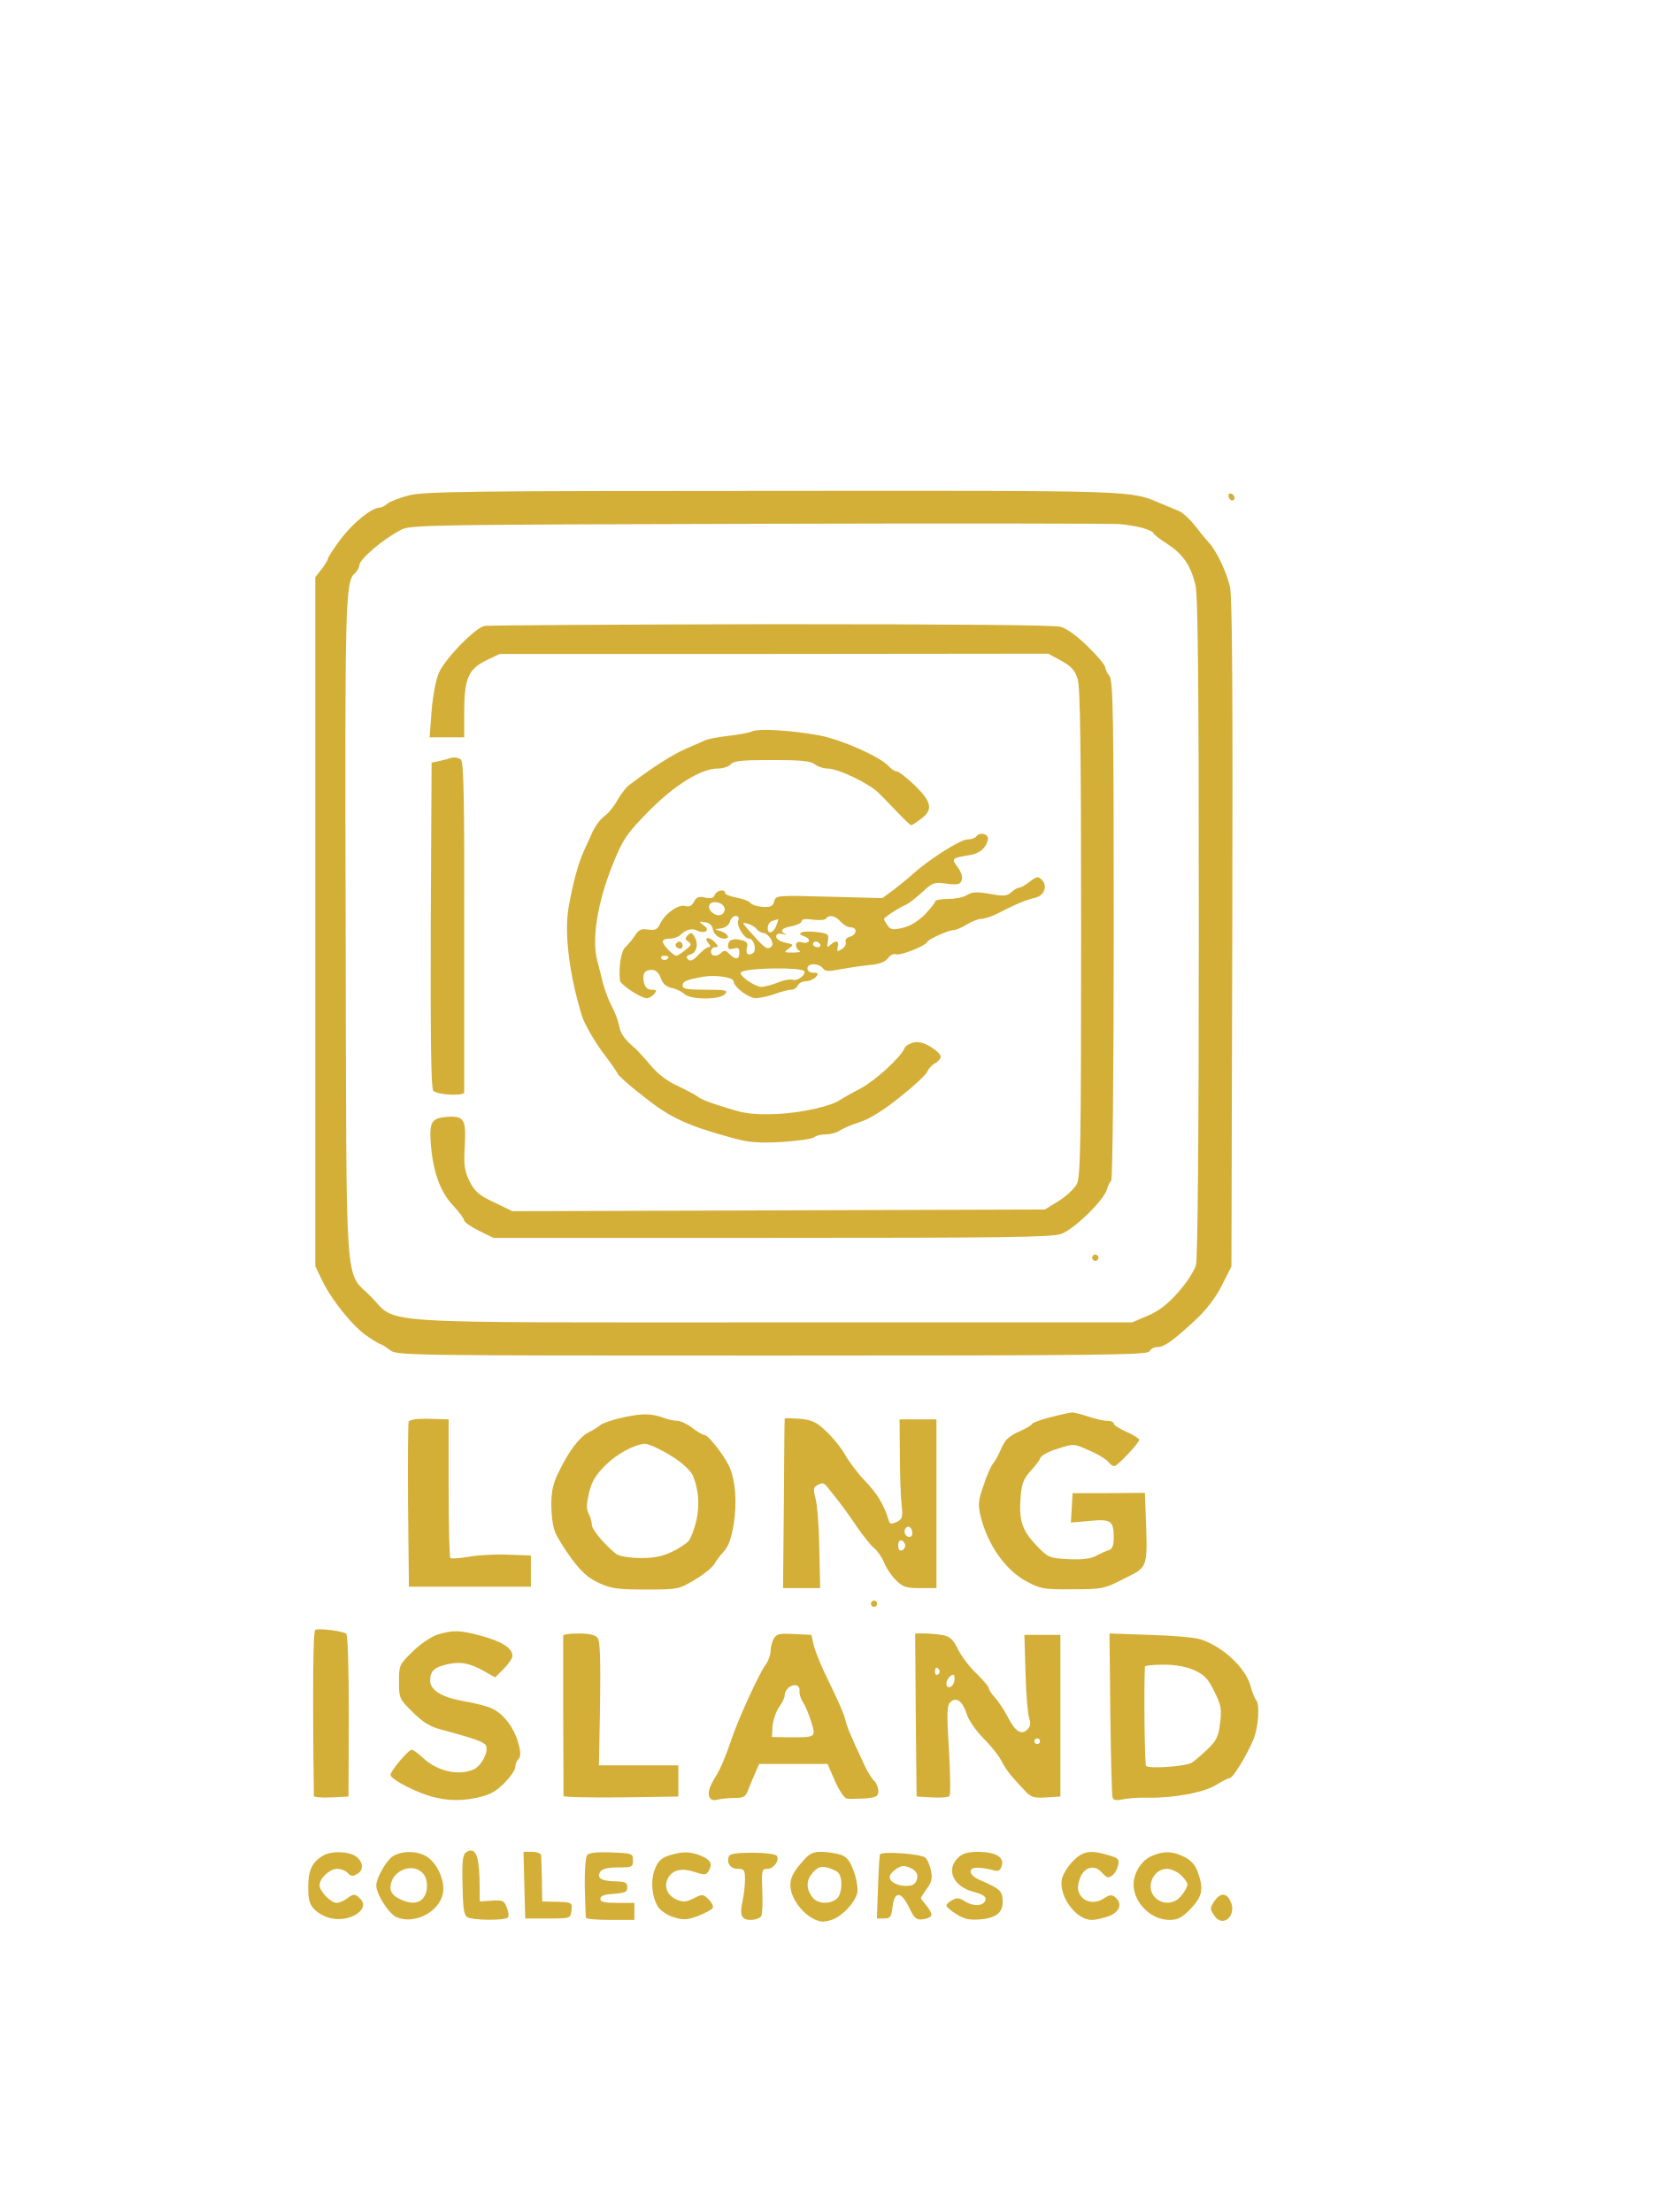
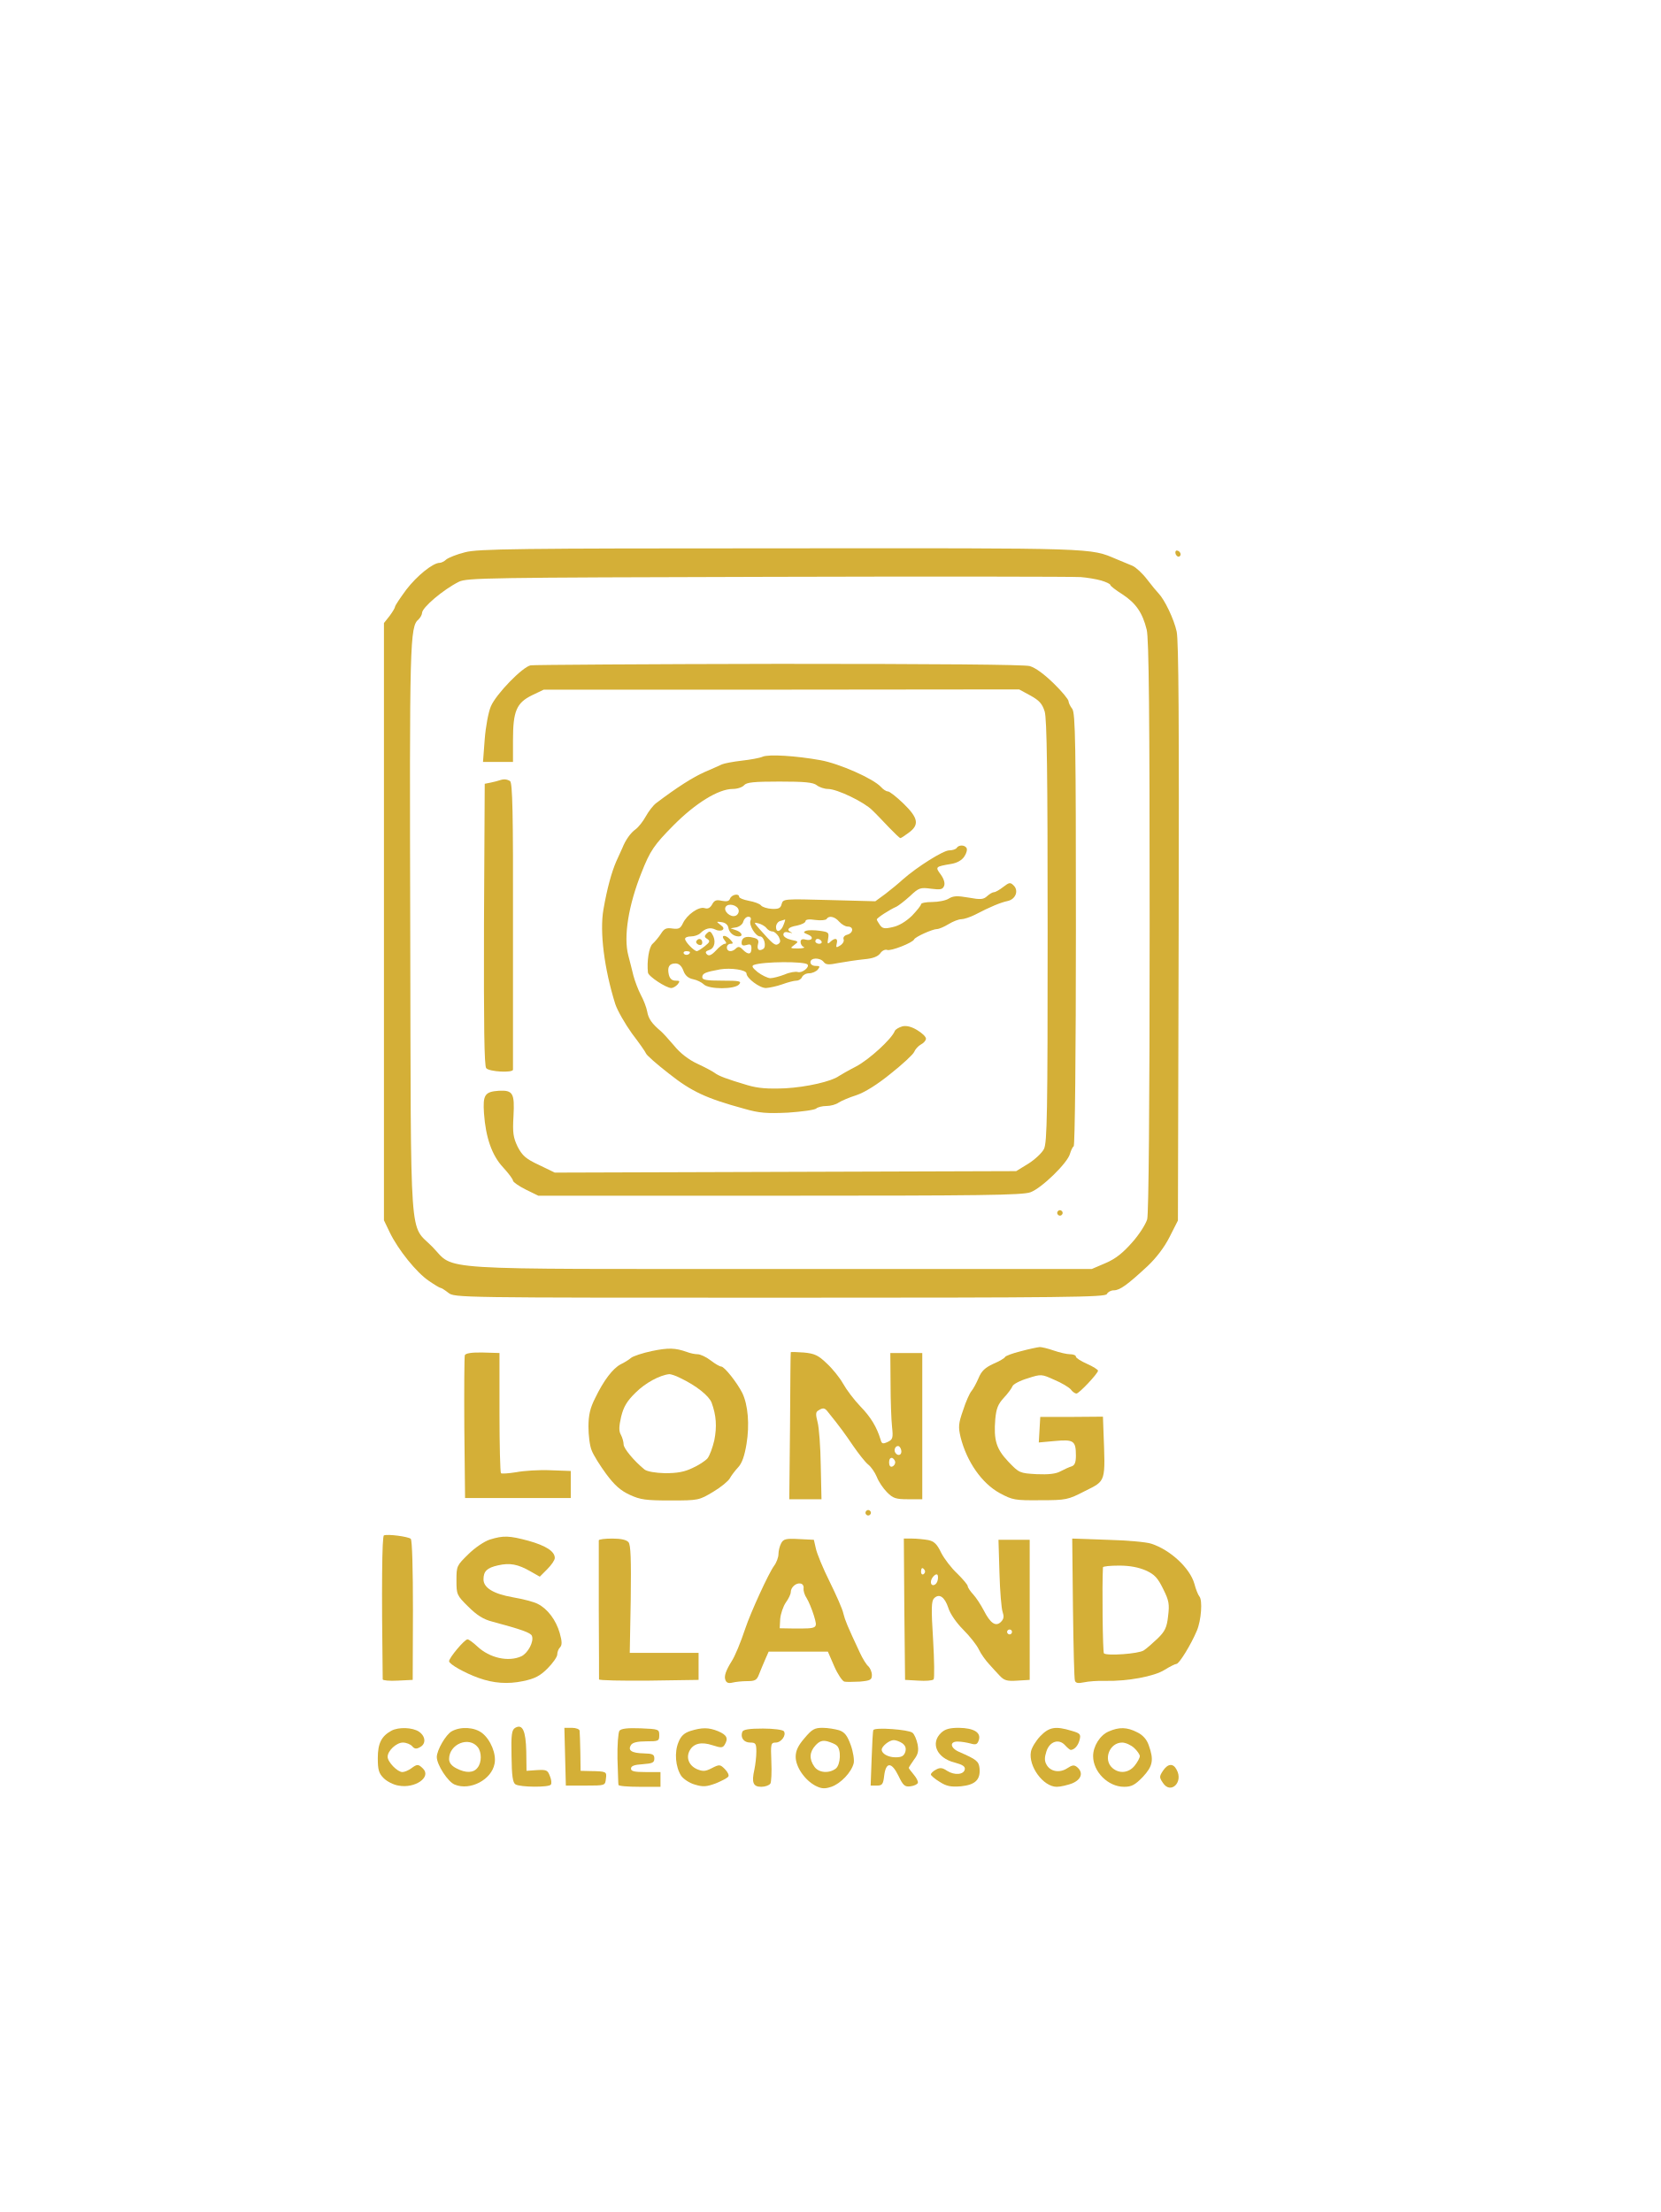
- <svg xmlns="http://www.w3.org/2000/svg" version="1.0" width="866pt" height="1154pt" viewBox="200 100 466 780" preserveAspectRatio="xMidYMid meet">
+ <svg xmlns="http://www.w3.org/2000/svg" version="1.0" width="866pt" height="1154pt" viewBox="200 50 466 900" preserveAspectRatio="xMidYMid meet">
  <g transform="translate(0,1154) scale(0.1,-0.1)" fill="#D4AF37" stroke="none">
    <path d="M2845 8793 c-33 -8 -67 -22 -76 -29 -8 -8 -21 -14 -27 -14 -28 0 -93 -53 -136 -109 -25 -34 -46 -65 -46 -70 0 -4 -10 -21 -22 -37 l-23 -29 0 -1215 0 -1215 24 -50 c34 -70 108 -162 158 -196 23 -16 45 -29 48 -29 4 0 18 -9 32 -20 25 -20 41 -20 1350 -20 1167 0 1324 2 1329 15 4 8 16 15 28 15 25 0 56 23 137 98 35 33 69 77 90 119 l34 67 3 1170 c2 855 0 1186 -8 1226 -11 51 -49 130 -74 156 -6 6 -27 31 -46 56 -19 25 -46 50 -60 56 -14 6 -43 18 -65 27 -109 46 -71 45 -1365 44 -1071 0 -1233 -2 -1285 -16z m2588 -115 c20 -6 37 -14 37 -18 0 -4 22 -21 49 -38 55 -36 82 -75 99 -144 9 -35 12 -347 12 -1205 0 -741 -4 -1171 -10 -1194 -6 -20 -33 -63 -62 -95 -37 -42 -67 -66 -107 -83 l-56 -24 -1265 0 c-1446 0 -1322 -8 -1418 90 -95 97 -87 -24 -90 1283 -3 1177 -2 1241 34 1270 7 7 14 19 14 26 0 22 86 95 150 127 33 16 115 17 1260 20 674 2 1245 1 1270 -1 25 -2 62 -8 83 -14z" />
    <path d="M3112 8333 c-33 -6 -141 -117 -162 -167 -10 -23 -21 -82 -25 -133 l-7 -93 61 0 61 0 0 89 c0 117 14 151 77 182 l48 23 967 0 967 1 46 -25 c36 -20 48 -33 58 -65 9 -30 12 -250 12 -895 0 -740 -2 -859 -15 -885 -8 -16 -37 -43 -64 -60 l-49 -30 -939 -3 -938 -3 -64 31 c-54 25 -68 38 -87 74 -18 38 -21 56 -17 125 5 93 -2 106 -60 103 -57 -4 -65 -17 -60 -92 7 -98 32 -171 78 -220 22 -24 40 -48 40 -54 1 -6 24 -22 52 -36 l51 -25 981 0 c817 0 988 2 1021 14 45 16 152 120 161 157 4 13 10 27 15 30 5 3 9 381 9 883 0 756 -2 880 -15 897 -8 10 -15 25 -15 31 0 7 -27 40 -60 72 -39 38 -74 64 -98 71 -24 6 -371 9 -1022 9 -542 -1 -995 -4 -1008 -6z" />
    <path d="M4055 7961 c-11 -5 -49 -12 -85 -16 -35 -4 -71 -11 -80 -15 -8 -4 -40 -18 -70 -31 -48 -21 -115 -64 -198 -127 -12 -9 -31 -34 -42 -54 -11 -20 -29 -43 -41 -52 -20 -14 -41 -43 -54 -76 -4 -8 -15 -33 -25 -55 -19 -44 -37 -109 -52 -195 -16 -91 3 -241 48 -385 9 -27 40 -81 68 -120 29 -38 55 -75 57 -81 2 -7 44 -44 93 -82 92 -73 152 -101 306 -143 62 -18 93 -20 179 -16 57 4 109 11 115 17 5 5 24 10 41 10 17 0 39 6 50 14 11 7 43 21 72 30 33 11 85 43 140 88 48 38 91 78 95 88 4 10 16 24 27 30 12 6 21 17 21 24 0 8 -16 23 -36 35 -23 14 -44 19 -60 15 -14 -4 -28 -12 -31 -19 -12 -32 -104 -116 -157 -144 -33 -17 -64 -35 -70 -39 -30 -22 -131 -45 -218 -50 -73 -3 -111 0 -155 13 -84 25 -116 37 -133 50 -8 6 -40 23 -70 37 -35 16 -70 43 -95 74 -22 26 -46 52 -53 58 -37 31 -51 51 -56 80 -3 17 -15 48 -26 68 -11 21 -24 56 -30 78 -5 22 -15 59 -21 83 -20 76 1 205 54 337 35 89 51 112 129 191 90 91 184 149 242 149 19 0 39 7 46 15 10 12 39 15 144 15 101 0 137 -3 152 -15 10 -8 31 -15 45 -15 38 0 149 -54 181 -87 16 -15 46 -47 68 -70 23 -24 43 -43 46 -43 3 0 18 10 34 22 44 32 39 60 -22 119 -28 27 -56 49 -63 49 -7 0 -19 8 -28 18 -31 34 -169 95 -246 109 -100 18 -211 25 -236 14z" />
    <path d="M2985 7865 c-5 -2 -21 -6 -35 -9 l-25 -5 -3 -572 c-1 -413 1 -576 9 -585 12 -15 109 -20 109 -6 0 4 0 268 0 586 1 461 -2 581 -12 588 -13 8 -26 9 -43 3z" />
    <path d="M4845 7590 c-3 -5 -17 -10 -31 -10 -23 0 -129 -66 -189 -119 -16 -15 -48 -41 -70 -58 l-41 -30 -187 5 c-185 5 -188 5 -194 -16 -4 -17 -12 -21 -39 -20 -19 1 -39 7 -45 14 -5 7 -28 15 -50 19 -21 4 -39 11 -39 16 0 15 -30 10 -37 -7 -4 -11 -13 -13 -34 -9 -22 5 -30 2 -39 -15 -8 -14 -17 -19 -30 -15 -24 8 -73 -27 -89 -62 -10 -21 -17 -24 -42 -21 -25 4 -34 0 -47 -21 -9 -14 -25 -33 -34 -41 -15 -13 -24 -72 -19 -117 1 -15 74 -63 95 -63 7 0 19 7 26 15 10 13 9 15 -9 15 -14 0 -23 8 -27 24 -7 31 1 46 27 46 14 0 25 -10 32 -29 7 -20 20 -31 39 -35 16 -3 36 -13 44 -21 21 -21 127 -21 144 0 11 13 2 15 -69 15 -64 0 -81 3 -81 14 0 16 13 21 73 32 43 7 107 -2 107 -17 0 -19 53 -59 79 -59 14 1 44 7 66 15 22 8 48 15 58 15 10 0 20 7 23 15 4 8 16 15 29 15 12 0 28 7 35 15 10 13 9 15 -9 15 -12 0 -21 6 -21 15 0 19 39 20 54 1 9 -12 21 -12 61 -4 28 5 74 12 103 15 36 3 56 11 66 24 7 11 20 17 28 14 14 -6 104 29 110 43 4 10 75 42 93 42 8 0 29 9 47 20 18 11 41 20 52 20 10 0 35 8 55 18 63 33 105 50 133 56 33 7 46 42 25 63 -14 14 -18 13 -43 -6 -14 -11 -31 -21 -37 -21 -6 0 -18 -7 -28 -16 -15 -14 -27 -15 -76 -6 -46 8 -62 7 -80 -4 -12 -8 -43 -14 -68 -14 -25 0 -45 -4 -45 -9 0 -5 -17 -26 -37 -47 -24 -23 -53 -41 -78 -46 -33 -8 -42 -6 -52 8 -7 10 -13 20 -13 23 0 6 52 40 80 52 8 4 33 23 55 43 36 34 42 36 86 30 39 -5 47 -3 53 12 4 11 -1 28 -14 46 -23 31 -22 32 43 43 24 4 43 15 53 30 9 13 13 29 9 35 -8 13 -32 13 -40 0z m-887 -253 c2 -9 -4 -20 -13 -23 -20 -8 -50 19 -40 36 10 17 49 8 53 -13z m48 -43 c-7 -18 21 -64 39 -64 17 0 27 -42 13 -51 -18 -11 -27 -2 -21 21 4 14 -1 21 -20 25 -30 8 -47 0 -47 -21 0 -11 6 -13 20 -9 16 5 20 2 20 -14 0 -25 -13 -27 -35 -5 -12 13 -19 14 -28 5 -16 -16 -37 -14 -37 4 0 8 7 15 15 15 12 0 12 3 -2 18 -20 21 -40 18 -22 -4 8 -9 8 -14 1 -14 -6 0 -23 -12 -36 -27 -19 -20 -29 -24 -37 -16 -8 8 -6 13 10 18 22 7 28 39 11 65 -7 12 -12 12 -22 2 -10 -10 -10 -15 2 -22 13 -9 11 -13 -10 -30 -14 -11 -28 -20 -32 -20 -11 0 -48 38 -48 50 0 6 11 10 24 10 14 0 31 6 38 13 20 20 41 25 61 15 9 -5 23 -6 29 -2 7 5 5 12 -8 21 -18 14 -18 14 5 11 15 -2 25 -11 27 -22 3 -20 21 -36 42 -36 20 0 13 17 -10 25 l-23 8 24 4 c13 3 26 13 28 24 3 10 12 19 20 19 10 0 13 -6 9 -16z m361 -4 c10 -11 25 -20 35 -20 25 0 23 -26 -2 -33 -12 -3 -18 -11 -15 -19 3 -7 -3 -18 -14 -25 -16 -10 -18 -9 -14 8 6 22 -7 25 -26 7 -11 -11 -13 -8 -9 13 4 25 2 27 -35 32 -22 3 -46 3 -55 0 -12 -5 -11 -8 7 -15 27 -10 19 -28 -9 -21 -14 4 -20 0 -20 -10 0 -8 6 -18 13 -20 6 -3 -4 -6 -23 -6 -33 0 -34 1 -16 14 19 14 18 15 -12 21 -18 4 -32 13 -32 21 0 10 7 13 23 9 12 -3 16 -3 10 0 -23 10 -14 22 22 28 19 4 35 12 35 18 0 7 15 9 40 5 22 -3 43 -1 46 4 9 15 33 10 51 -11z m-226 -12 c-10 -29 -31 -35 -31 -10 0 11 8 23 18 25 9 3 18 5 19 6 1 0 -1 -9 -6 -21z m-70 -14 c6 -8 17 -14 25 -14 7 0 18 -10 25 -21 8 -17 8 -23 -2 -30 -13 -8 -21 -1 -78 63 -22 26 -22 26 -2 21 11 -3 26 -11 32 -19z m224 -54 c3 -5 -1 -10 -9 -10 -9 0 -16 5 -16 10 0 6 4 10 9 10 6 0 13 -4 16 -10z m-535 -44 c0 -11 -19 -15 -25 -6 -3 5 1 10 9 10 9 0 16 -2 16 -4z m478 -50 c10 -11 -22 -36 -39 -31 -9 3 -34 -1 -54 -10 -21 -8 -47 -15 -59 -15 -11 1 -34 12 -51 25 -22 18 -25 25 -15 29 38 14 205 15 218 2z" />
    <path d="M3786 7211 c-3 -5 1 -11 9 -15 9 -3 15 0 15 9 0 16 -16 20 -24 6z" />
    <path d="M5256 6111 c-4 -5 -2 -12 3 -15 5 -4 12 -2 15 3 4 5 2 12 -3 15 -5 4 -12 2 -15 -3z" />
    <path d="M5736 8785 c4 -8 10 -12 15 -9 11 6 2 24 -11 24 -5 0 -7 -7 -4 -15z" />
    <path d="M3605 5543 c-38 -8 -77 -21 -85 -28 -8 -7 -27 -19 -42 -26 -32 -17 -69 -65 -104 -138 -20 -39 -27 -69 -27 -116 0 -34 5 -77 13 -96 7 -19 34 -62 59 -96 34 -46 59 -68 96 -85 43 -20 66 -23 166 -23 114 0 116 1 173 35 32 19 62 44 68 55 6 11 21 31 34 45 16 17 26 47 34 95 13 79 6 159 -17 207 -21 42 -73 108 -86 108 -6 0 -25 11 -43 25 -18 14 -42 25 -53 25 -11 0 -30 4 -43 9 -48 17 -75 18 -143 4z m116 -110 c65 -31 116 -72 127 -100 19 -52 22 -97 11 -153 -7 -30 -19 -63 -28 -74 -9 -10 -36 -28 -61 -39 -33 -16 -62 -21 -112 -21 -39 1 -73 7 -83 15 -43 35 -85 86 -85 102 0 10 -5 28 -11 39 -9 16 -8 34 1 74 10 40 23 63 59 98 39 39 98 71 137 75 6 0 26 -6 45 -16z" />
    <path d="M5105 5542 c-33 -8 -61 -19 -63 -23 -2 -5 -24 -18 -48 -28 -34 -16 -48 -29 -60 -58 -9 -21 -22 -45 -29 -53 -7 -8 -23 -43 -34 -78 -19 -54 -20 -68 -10 -110 25 -99 86 -187 159 -227 52 -28 61 -30 165 -29 106 0 113 2 181 37 88 44 84 33 76 247 l-2 56 -127 -1 -128 0 -3 -52 -3 -52 66 6 c76 7 85 1 85 -60 0 -27 -5 -39 -17 -43 -10 -3 -30 -12 -45 -20 -19 -11 -50 -14 -98 -12 -69 4 -71 5 -115 51 -49 52 -60 87 -53 173 4 43 11 61 35 87 17 18 32 39 35 47 3 8 31 23 62 32 55 18 57 17 108 -6 29 -12 59 -30 67 -39 7 -10 18 -17 23 -17 11 0 87 81 88 93 0 4 -20 17 -45 28 -25 11 -45 24 -45 29 0 6 -11 10 -24 10 -13 0 -43 7 -66 15 -23 8 -50 15 -59 14 -9 -1 -43 -8 -76 -17z" />
    <path d="M2844 5526 c-2 -6 -3 -139 -2 -296 l3 -285 215 0 215 0 0 55 0 55 -83 3 c-46 2 -108 -2 -139 -8 -31 -5 -59 -7 -62 -4 -3 3 -6 114 -6 247 l0 242 -68 2 c-44 1 -70 -3 -73 -11z" />
    <path d="M4170 5538 c-1 -2 -2 -137 -3 -300 l-3 -298 65 0 66 0 -3 137 c-1 76 -7 156 -13 177 -8 31 -8 41 3 47 18 12 26 11 37 -3 54 -67 71 -91 105 -141 22 -32 49 -66 60 -75 12 -9 28 -32 36 -51 7 -19 26 -47 42 -63 24 -24 35 -28 85 -28 l58 0 0 298 0 297 -65 0 -65 0 1 -125 c0 -69 3 -148 6 -175 5 -46 3 -52 -18 -62 -20 -9 -24 -8 -29 11 -15 49 -39 90 -82 134 -25 26 -56 67 -70 92 -14 25 -44 62 -67 83 -34 33 -50 40 -93 44 -29 2 -53 3 -53 1z m450 -404 c0 -16 -16 -19 -25 -4 -8 13 4 32 16 25 5 -4 9 -13 9 -21z m-25 -44 c0 -7 -6 -15 -12 -17 -8 -3 -13 4 -13 17 0 13 5 20 13 18 6 -3 12 -11 12 -18z" />
    <path d="M4476 4891 c-4 -5 -2 -12 3 -15 5 -4 12 -2 15 3 4 5 2 12 -3 15 -5 4 -12 2 -15 -3z" />
    <path d="M2515 4793 c-8 -2 -10 -213 -5 -586 0 -4 27 -7 61 -5 l61 3 1 283 c0 164 -3 286 -9 291 -10 9 -92 20 -109 14z" />
    <path d="M2946 4776 c-22 -7 -61 -33 -88 -60 -47 -46 -48 -48 -48 -106 0 -57 1 -61 48 -107 35 -35 62 -52 98 -61 119 -32 156 -45 161 -58 9 -23 -16 -70 -43 -83 -53 -24 -129 -7 -179 40 -17 16 -35 29 -40 29 -12 0 -75 -75 -75 -89 0 -12 64 -48 120 -68 61 -22 119 -26 181 -13 48 10 69 21 100 52 21 21 39 47 39 56 0 10 5 23 11 29 9 9 9 24 -1 59 -15 52 -49 98 -89 118 -14 8 -60 20 -101 27 -80 14 -120 39 -120 73 0 33 14 47 59 57 48 11 81 5 133 -25 l37 -21 30 30 c17 17 31 37 31 46 0 27 -36 50 -107 70 -78 21 -102 22 -157 5z" />
    <path d="M3389 4773 c0 -5 0 -132 0 -283 1 -151 1 -278 1 -283 0 -4 91 -6 203 -5 l202 3 0 55 0 55 -140 0 -140 0 4 218 c2 162 0 221 -9 232 -8 10 -31 15 -66 15 -30 0 -54 -3 -55 -7z" />
    <path d="M4131 4761 c-6 -11 -11 -31 -11 -44 0 -13 -8 -35 -18 -48 -22 -30 -95 -189 -117 -255 -19 -57 -42 -113 -56 -134 -23 -37 -31 -60 -25 -75 4 -12 13 -15 29 -11 12 3 39 6 60 6 32 0 39 4 48 28 6 15 17 42 25 60 l14 32 121 0 120 0 26 -60 c14 -32 33 -60 41 -62 8 -2 37 -1 63 0 43 4 49 7 49 27 0 12 -7 28 -14 35 -8 6 -24 32 -35 56 -51 109 -60 131 -67 159 -3 17 -29 75 -56 130 -27 54 -52 115 -56 135 l-8 35 -61 3 c-53 3 -63 0 -72 -17z m91 -184 c-1 -9 4 -27 13 -40 8 -13 21 -44 29 -70 16 -54 17 -53 -79 -53 l-60 1 2 38 c2 21 12 51 23 67 11 15 20 34 20 42 0 20 22 39 40 35 8 -1 14 -10 12 -20z" />
    <path d="M4632 4493 l3 -288 54 -3 c30 -2 57 0 62 5 4 4 3 77 -2 162 -8 127 -7 157 4 168 21 21 43 6 58 -39 7 -24 34 -62 60 -88 26 -26 55 -62 64 -81 9 -19 28 -45 41 -59 12 -14 32 -35 44 -48 18 -19 29 -23 72 -20 l50 3 0 285 0 285 -64 0 -63 0 4 -135 c2 -74 8 -146 13 -159 6 -18 5 -28 -7 -40 -21 -21 -43 -6 -70 47 -12 23 -31 52 -43 65 -12 13 -22 28 -22 33 0 6 -19 28 -42 51 -24 22 -53 60 -66 85 -17 36 -29 47 -53 52 -17 3 -47 6 -65 6 l-34 0 2 -287z m83 158 c3 -5 1 -12 -5 -16 -5 -3 -10 1 -10 9 0 18 6 21 15 7z m51 -46 c-7 -18 -26 -20 -26 -2 0 18 24 41 28 27 2 -6 1 -17 -2 -25z m304 -205 c0 -5 -4 -10 -10 -10 -5 0 -10 5 -10 10 0 6 5 10 10 10 6 0 10 -4 10 -10z" />
    <path d="M5318 4497 c2 -155 5 -288 8 -295 3 -10 13 -12 36 -7 18 4 57 7 88 6 89 -2 199 18 241 45 21 13 43 24 48 24 11 0 59 78 83 135 18 42 24 125 10 140 -5 6 -14 28 -20 51 -18 64 -98 138 -175 163 -20 7 -101 14 -179 16 l-143 5 3 -283z m297 153 c35 -16 48 -30 70 -75 24 -48 26 -62 20 -111 -5 -46 -13 -62 -43 -91 -20 -19 -45 -41 -56 -48 -21 -14 -151 -23 -162 -12 -5 4 -8 275 -4 350 0 4 29 7 66 7 44 0 79 -7 109 -20z" />
    <path d="M3049 4010 c-14 -8 -17 -27 -15 -115 1 -81 5 -108 16 -115 19 -12 137 -13 144 -1 4 5 2 21 -4 35 -9 24 -14 26 -52 24 l-43 -3 -1 79 c-2 84 -15 113 -45 96z" />
    <path d="M2545 3998 c-40 -22 -55 -51 -55 -111 0 -48 4 -62 24 -82 13 -13 40 -27 60 -30 67 -13 135 34 100 69 -19 19 -24 19 -48 1 -11 -8 -27 -15 -36 -15 -20 0 -60 41 -60 62 0 25 36 58 62 58 14 0 31 -7 38 -15 9 -11 17 -12 31 -4 26 13 24 44 -3 63 -26 18 -84 20 -113 4z" />
    <path d="M2791 3996 c-24 -13 -61 -77 -61 -105 0 -31 45 -101 73 -112 63 -26 150 20 162 85 8 39 -16 98 -51 125 -31 24 -87 27 -123 7z m106 -65 c16 -21 16 -62 -1 -83 -16 -22 -48 -23 -86 -3 -20 10 -30 23 -30 38 0 61 81 94 117 48z" />
    <path d="M3252 3893 l3 -118 80 0 c80 0 80 0 83 28 4 29 2 30 -63 31 l-40 1 -1 75 c-1 41 -2 81 -3 88 0 6 -14 12 -31 12 l-31 0 3 -117z" />
    <path d="M3473 3998 c-5 -7 -9 -58 -8 -113 2 -55 3 -103 4 -107 0 -5 39 -8 86 -8 l85 0 0 30 0 30 -60 0 c-46 0 -60 3 -60 14 0 11 14 16 48 18 39 3 47 6 47 23 0 17 -7 20 -43 21 -49 1 -66 12 -52 34 6 10 26 15 62 15 50 0 53 1 53 25 0 24 -2 25 -76 28 -53 2 -79 -1 -86 -10z" />
    <path d="M3761 3997 c-24 -8 -38 -20 -48 -46 -17 -41 -12 -100 11 -136 9 -13 34 -30 56 -36 33 -10 47 -9 85 5 24 10 48 22 51 28 4 5 -3 19 -14 30 -19 19 -22 20 -53 4 -27 -14 -37 -14 -61 -4 -33 15 -45 47 -29 76 16 29 48 36 93 21 34 -11 41 -11 49 2 16 26 9 40 -26 55 -39 16 -66 16 -114 1z" />
    <path d="M3973 3994 c-9 -24 6 -44 32 -44 22 0 25 -4 25 -37 0 -21 -4 -54 -8 -73 -12 -53 -5 -70 28 -70 16 0 32 6 37 13 4 6 6 47 4 90 -3 72 -2 77 18 77 22 0 44 30 33 46 -4 6 -42 11 -85 11 -57 0 -80 -4 -84 -13z" />
    <path d="M4226 3968 c-26 -30 -36 -51 -36 -76 0 -41 37 -95 81 -118 24 -12 37 -13 64 -4 38 13 82 59 91 96 3 13 -2 46 -12 74 -14 38 -24 52 -47 60 -17 5 -47 10 -68 10 -32 0 -43 -6 -73 -42z m131 -30 c19 -16 16 -78 -4 -94 -28 -21 -70 -17 -87 8 -22 31 -20 60 5 87 16 17 28 21 48 16 14 -4 32 -11 38 -17z" />
    <path d="M4506 4001 c-2 -3 -5 -55 -7 -116 l-4 -110 25 0 c22 0 26 5 30 40 7 57 30 57 58 0 19 -40 26 -46 49 -43 15 2 28 8 30 14 2 6 -6 21 -17 34 -11 13 -20 25 -20 27 0 2 10 17 21 33 17 22 20 36 15 63 -4 19 -13 41 -21 47 -16 13 -152 23 -159 11z m118 -54 c13 -10 16 -20 12 -35 -6 -17 -15 -22 -40 -22 -30 0 -56 15 -56 31 0 14 31 39 49 39 9 0 25 -6 35 -13z" />
    <path d="M4782 3990 c-45 -42 -18 -103 54 -121 33 -9 44 -16 42 -28 -4 -22 -42 -25 -72 -6 -19 13 -29 14 -45 5 -12 -6 -21 -15 -21 -20 0 -4 16 -18 36 -30 28 -18 45 -21 86 -18 59 6 80 27 76 73 -3 29 -12 36 -83 67 -37 16 -40 43 -5 42 14 0 37 -4 52 -8 21 -6 27 -4 33 14 10 31 -20 49 -81 50 -37 0 -56 -5 -72 -20z" />
    <path d="M5185 3976 c-18 -19 -35 -47 -38 -63 -11 -59 50 -143 105 -143 16 0 44 7 63 14 38 16 46 44 20 66 -12 10 -20 9 -41 -5 -31 -20 -69 -13 -84 16 -8 14 -8 29 0 53 13 41 51 53 76 25 10 -11 20 -19 23 -19 15 1 30 17 36 41 6 23 2 27 -33 37 -66 20 -91 15 -127 -22z" />
    <path d="M5463 3995 c-35 -15 -63 -60 -63 -100 0 -64 61 -125 126 -125 30 0 44 7 76 40 41 44 46 69 24 130 -8 23 -24 41 -47 52 -41 21 -73 22 -116 3z m104 -67 c13 -12 23 -27 23 -33 0 -7 -9 -24 -21 -39 -24 -30 -63 -34 -91 -9 -38 34 -11 103 40 103 14 0 36 -10 49 -22z" />
    <path d="M5684 3835 c-15 -23 -15 -27 0 -49 31 -48 84 2 56 53 -14 28 -36 26 -56 -4z" />
  </g>
</svg>
